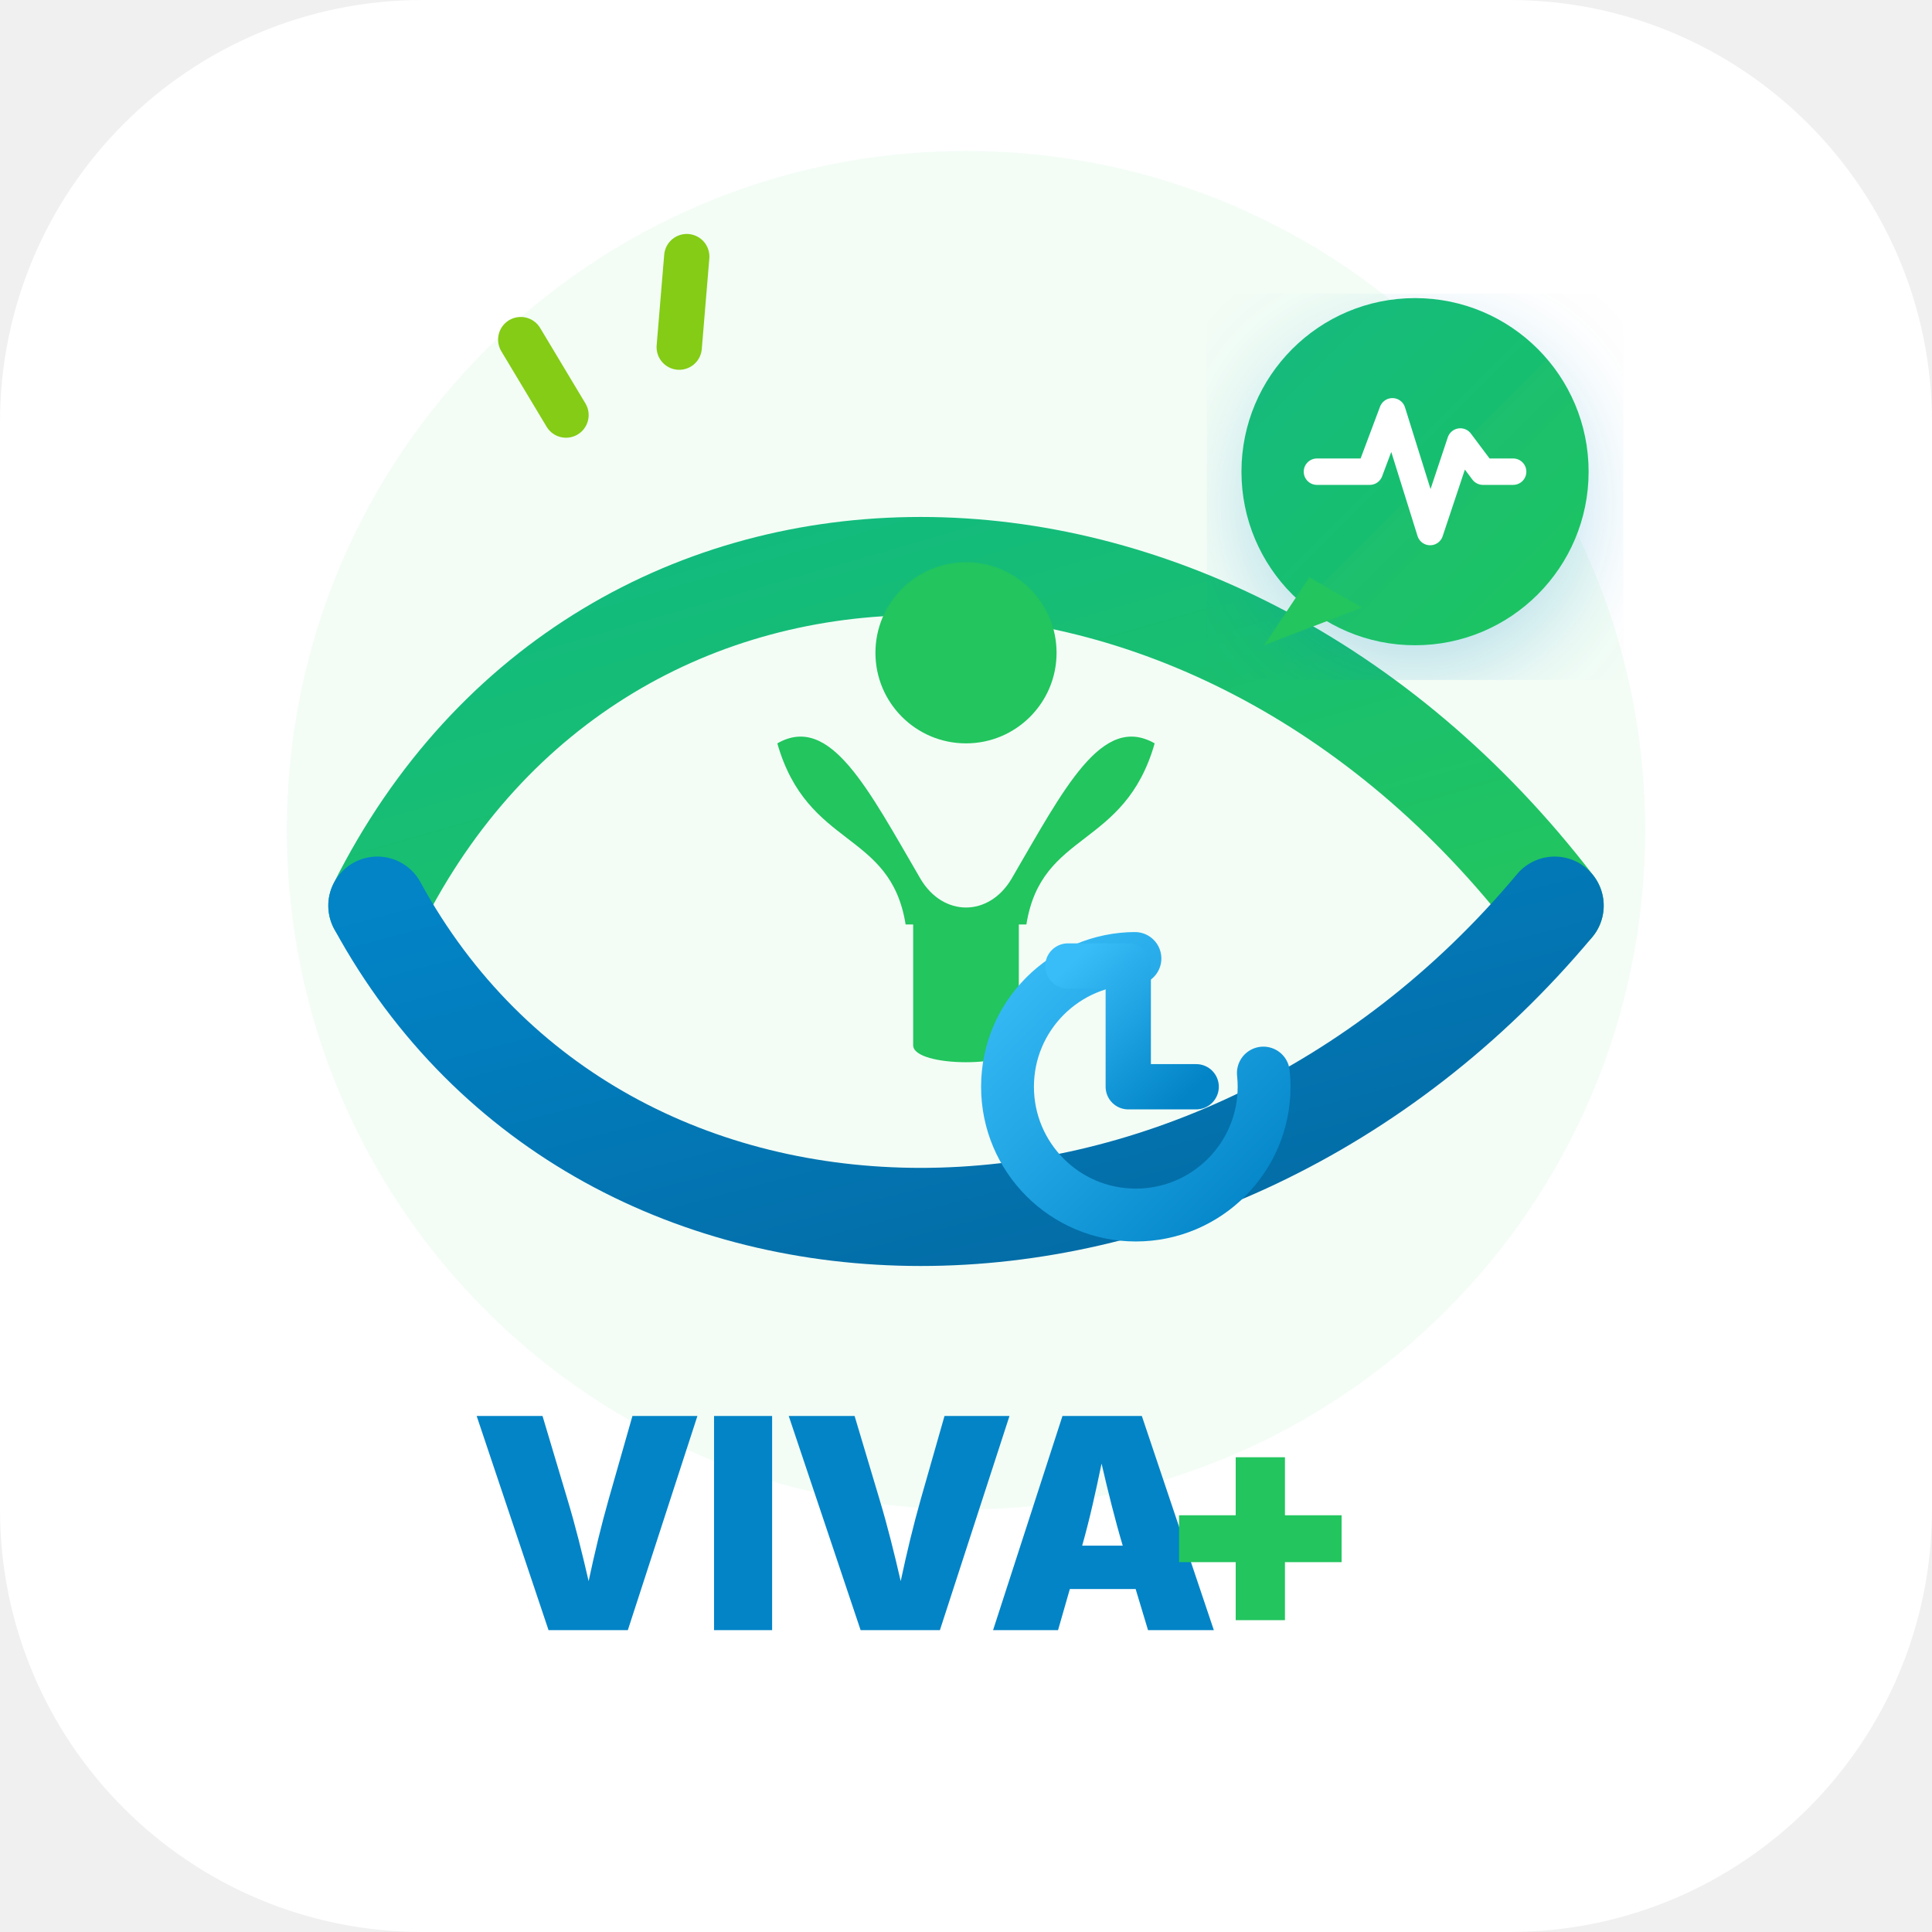
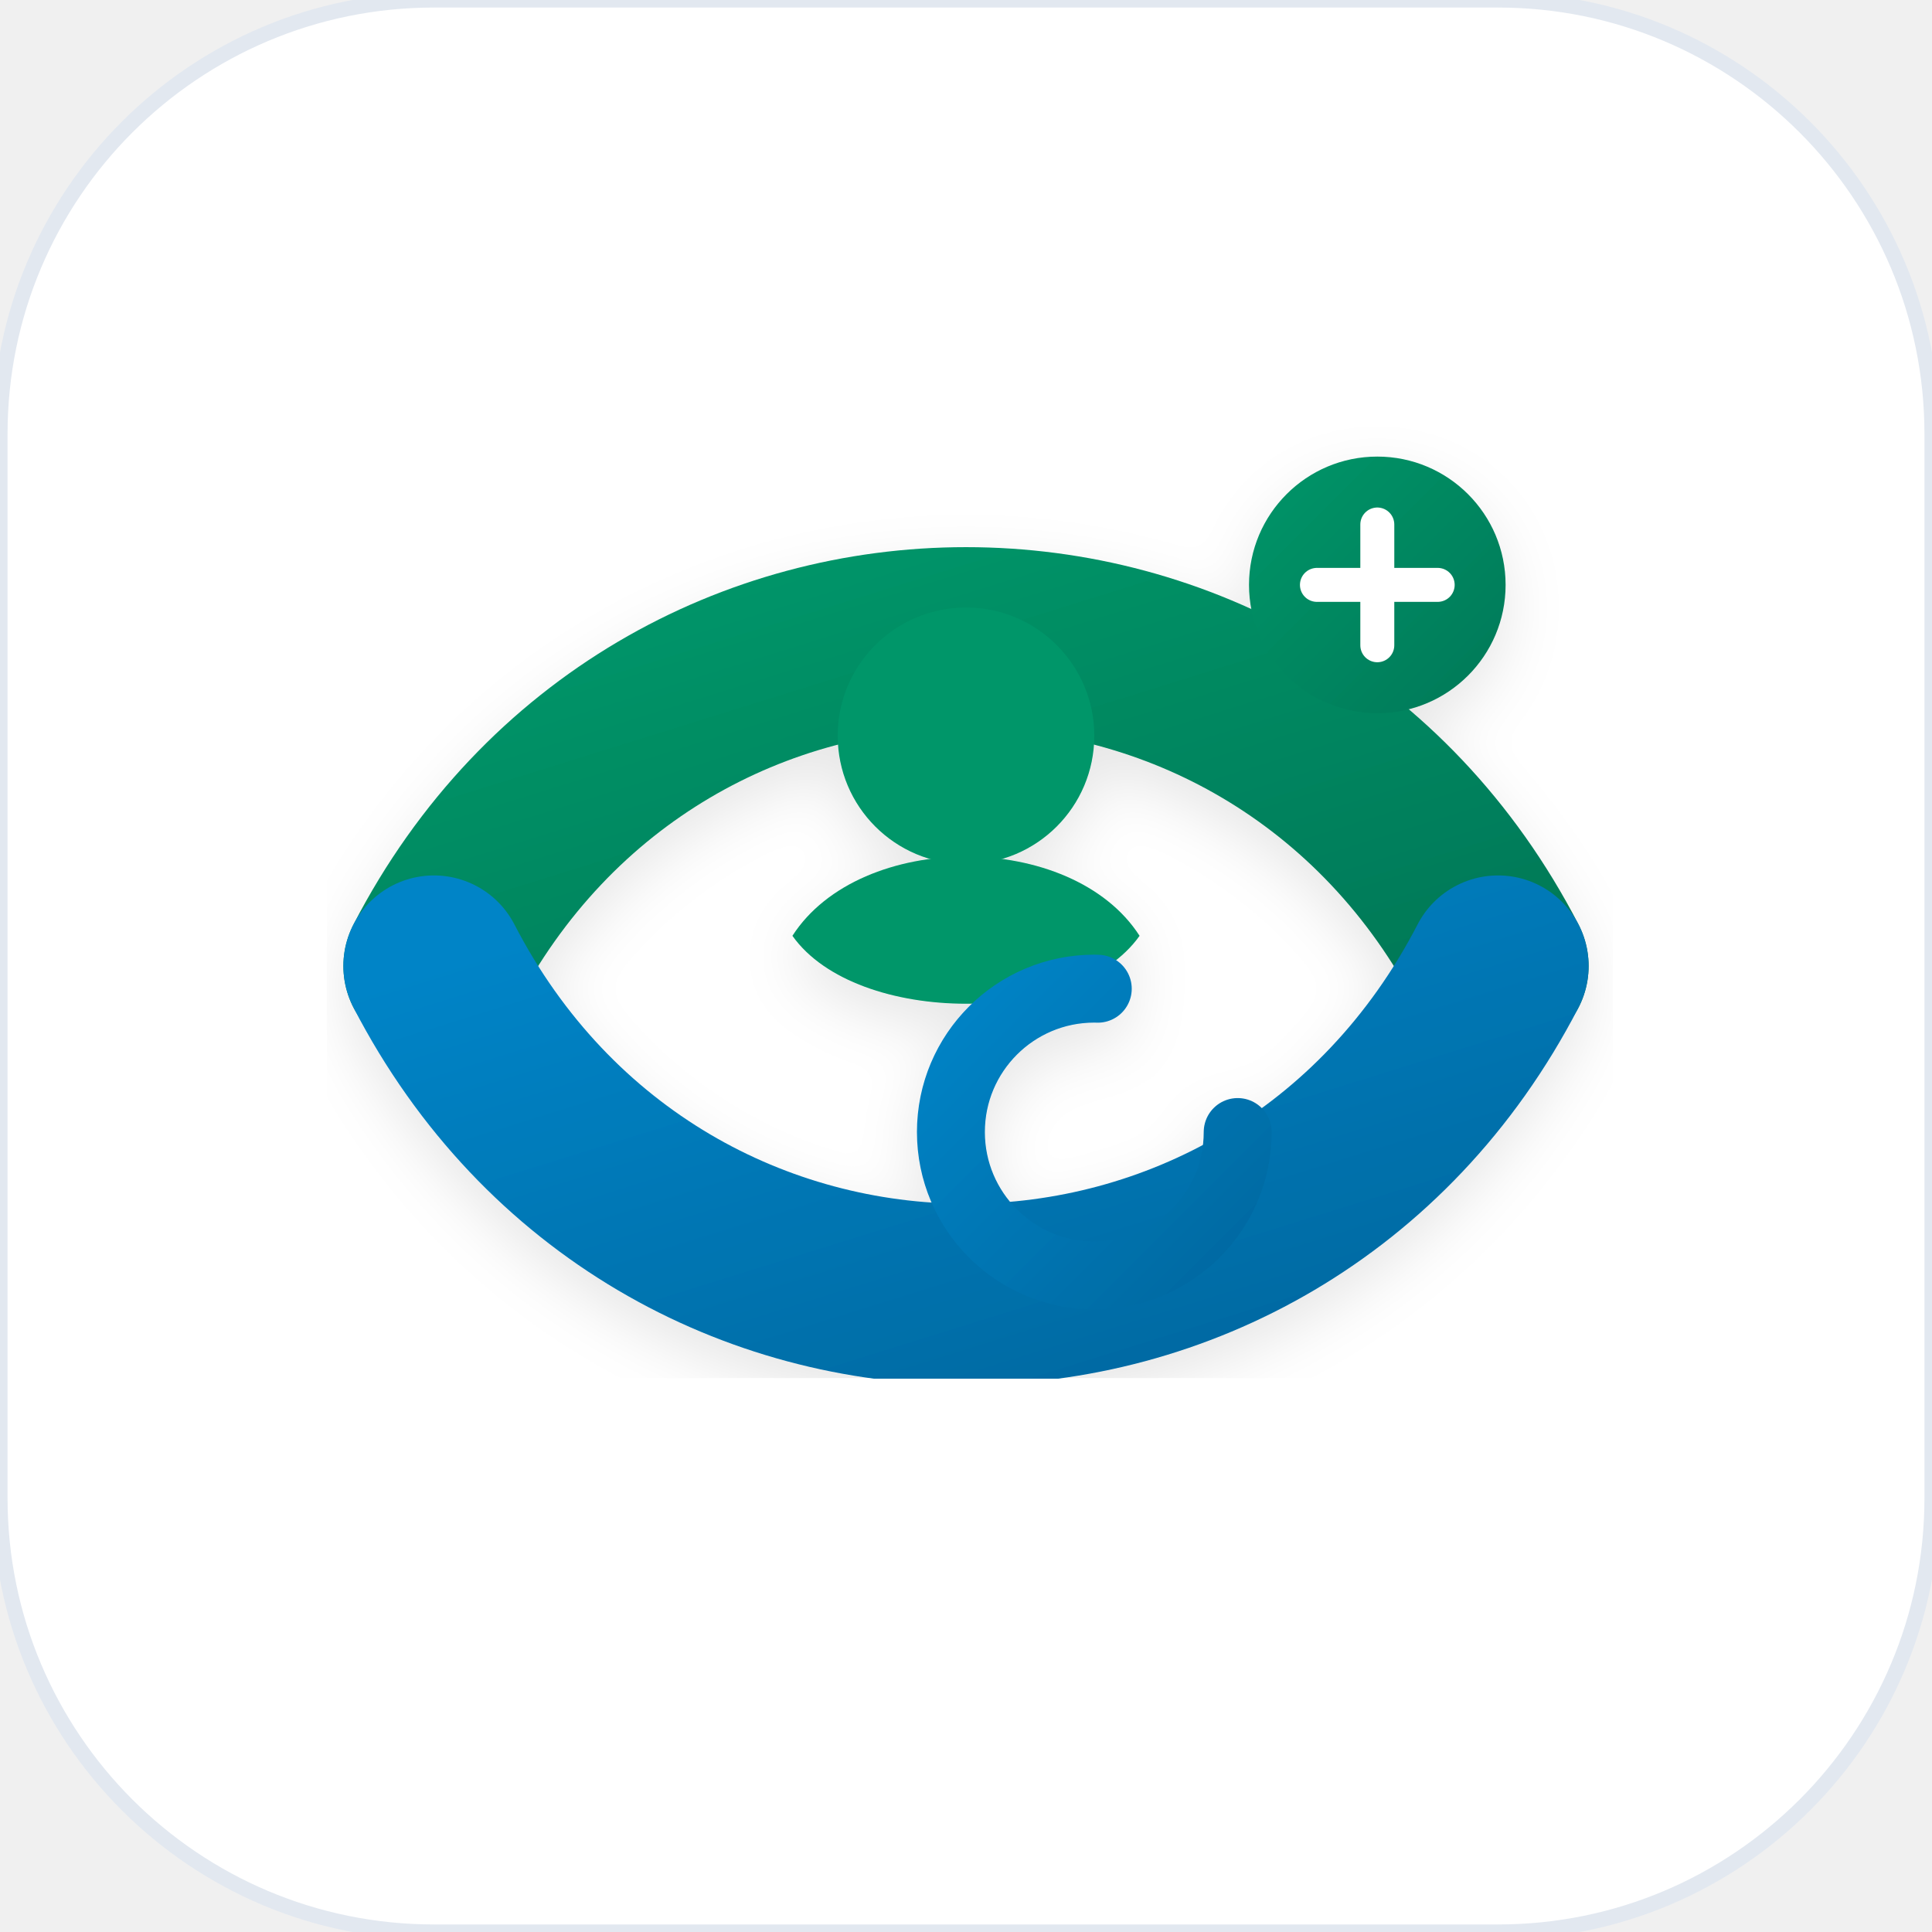
<svg xmlns="http://www.w3.org/2000/svg" viewBox="0 0 512 512" width="512" height="512">
  <defs>
-     <linearGradient id="blueGrad" x1="0%" y1="0%" x2="100%" y2="100%">
+     <linearGradient id="iconBlueLight" x1="0%" y1="0%" x2="100%" y2="100%">
      <stop offset="0%" stop-color="#0284c7" />
      <stop offset="100%" stop-color="#0369a1" />
    </linearGradient>
-     <linearGradient id="greenGrad" x1="0%" y1="0%" x2="100%" y2="100%">
-       <stop offset="0%" stop-color="#10b981" />
-       <stop offset="100%" stop-color="#22c55e" />
+     <linearGradient id="iconGreenLight" x1="0%" y1="0%" x2="100%" y2="100%">
+       <stop offset="0%" stop-color="#059669" />
+       <stop offset="100%" stop-color="#047857" />
    </linearGradient>
-     <linearGradient id="skyGrad" x1="0%" y1="0%" x2="100%" y2="100%">
-       <stop offset="0%" stop-color="#38bdf8" />
-       <stop offset="100%" stop-color="#0284c7" />
-     </linearGradient>
-     <filter id="shadow" x="-10%" y="-10%" width="120%" height="120%">
-       <feDropShadow dx="0" dy="8" stdDeviation="12" flood-color="#0284c7" flood-opacity="0.25" />
+     <filter id="iconShadow" x="-10%" y="-10%" width="120%" height="120%">
+       <feDropShadow dx="0" dy="6" stdDeviation="8" flood-opacity="0.1" />
    </filter>
  </defs>
-   <rect width="512" height="512" rx="112" fill="#ffffff" />
-   <circle cx="256" cy="220" r="180" fill="#f0fdf4" opacity="0.8" />
-   <path d="M 150 110 L 138 90" stroke="#84cc16" stroke-width="12" stroke-linecap="round" />
-   <path d="M 180 92 L 182 68" stroke="#84cc16" stroke-width="12" stroke-linecap="round" />
-   <path d="M 100 240 C 160 120, 320 120, 412 240" fill="none" stroke="url(#greenGrad)" stroke-width="26" stroke-linecap="round" />
-   <path d="M 100 240 C 160 350, 320 350, 412 240" fill="none" stroke="url(#blueGrad)" stroke-width="26" stroke-linecap="round" />
-   <g transform="translate(325, 75)">
-     <circle cx="50" cy="50" r="46" fill="url(#greenGrad)" filter="url(#shadow)" />
-     <path d="M 22 78 L 10 96 L 36 86 Z" fill="#22c55e" />
-     <path d="M 24 50 L 38 50 L 44 34 L 54 66 L 62 42 L 68 50 L 76 50" fill="none" stroke="#ffffff" stroke-width="7" stroke-linecap="round" stroke-linejoin="round" />
-   </g>
-   <g transform="translate(256, 235)">
-     <circle cx="0" cy="-62" r="24" fill="#22c55e" />
-     <path d="M -50 -38 C -42 -10, -20 -15, -16 10 L 16 10 C 20 -15, 42 -10, 50 -38 C 36 -46, 26 -26, 12 -2 C 6 8, -6 8, -12 -2 C -26 -26, -36 -46, -50 -38 Z" fill="#22c55e" />
-     <path d="M -14 8 L -14 42 C -14 48, 14 48, 14 42 L 14 8 Z" fill="#22c55e" />
-   </g>
-   <g transform="translate(285, 270)">
-     <circle cx="16" cy="18" r="34" fill="none" stroke="url(#skyGrad)" stroke-width="14" stroke-linecap="round" stroke-dasharray="160 50" />
-     <path d="M -2 -14 L 14 -14 L 14 18 L 32 18" fill="none" stroke="url(#skyGrad)" stroke-width="12" stroke-linecap="round" stroke-linejoin="round" />
-   </g>
-   <g transform="translate(256, 432)" text-anchor="middle">
-     <text x="-32" y="0" font-family="system-ui, -apple-system, sans-serif" font-weight="900" font-size="78" fill="#0284c7" letter-spacing="-1">VIVA</text>
-     <text x="78" y="0" font-family="system-ui, -apple-system, sans-serif" font-weight="900" font-size="82" fill="#22c55e">+</text>
+   <rect width="512" height="512" rx="115" fill="#ffffff" />
+   <rect width="512" height="512" rx="115" fill="none" stroke="#e2e8f0" stroke-width="4" />
+   <g filter="url(#iconShadow)">
+     <path d="M 115 256 C 175 140, 337 140, 397 256" stroke="url(#iconGreenLight)" stroke-width="48" stroke-linecap="round" fill="none" />
+     <path d="M 115 256 C 175 372, 337 372, 397 256" stroke="url(#iconBlueLight)" stroke-width="48" stroke-linecap="round" fill="none" />
+     <circle cx="256" cy="195" r="34" fill="#059669" />
+     <path d="M 210 248 C 228 220, 284 220, 302 248 C 285 272, 227 272, 210 248 Z" fill="#059669" />
+     <g transform="translate(365, 155)">
+       <circle cx="0" cy="0" r="34" fill="url(#iconGreenLight)" />
+       <path d="M -16 0 L 16 0 M 0 -16 L 0 16" stroke="#ffffff" stroke-width="9" stroke-linecap="round" />
+     </g>
+     <circle cx="290" cy="300" r="38" stroke="url(#iconBlueLight)" stroke-width="18" stroke-linecap="round" stroke-dasharray="180 60" fill="none" />
  </g>
</svg>
